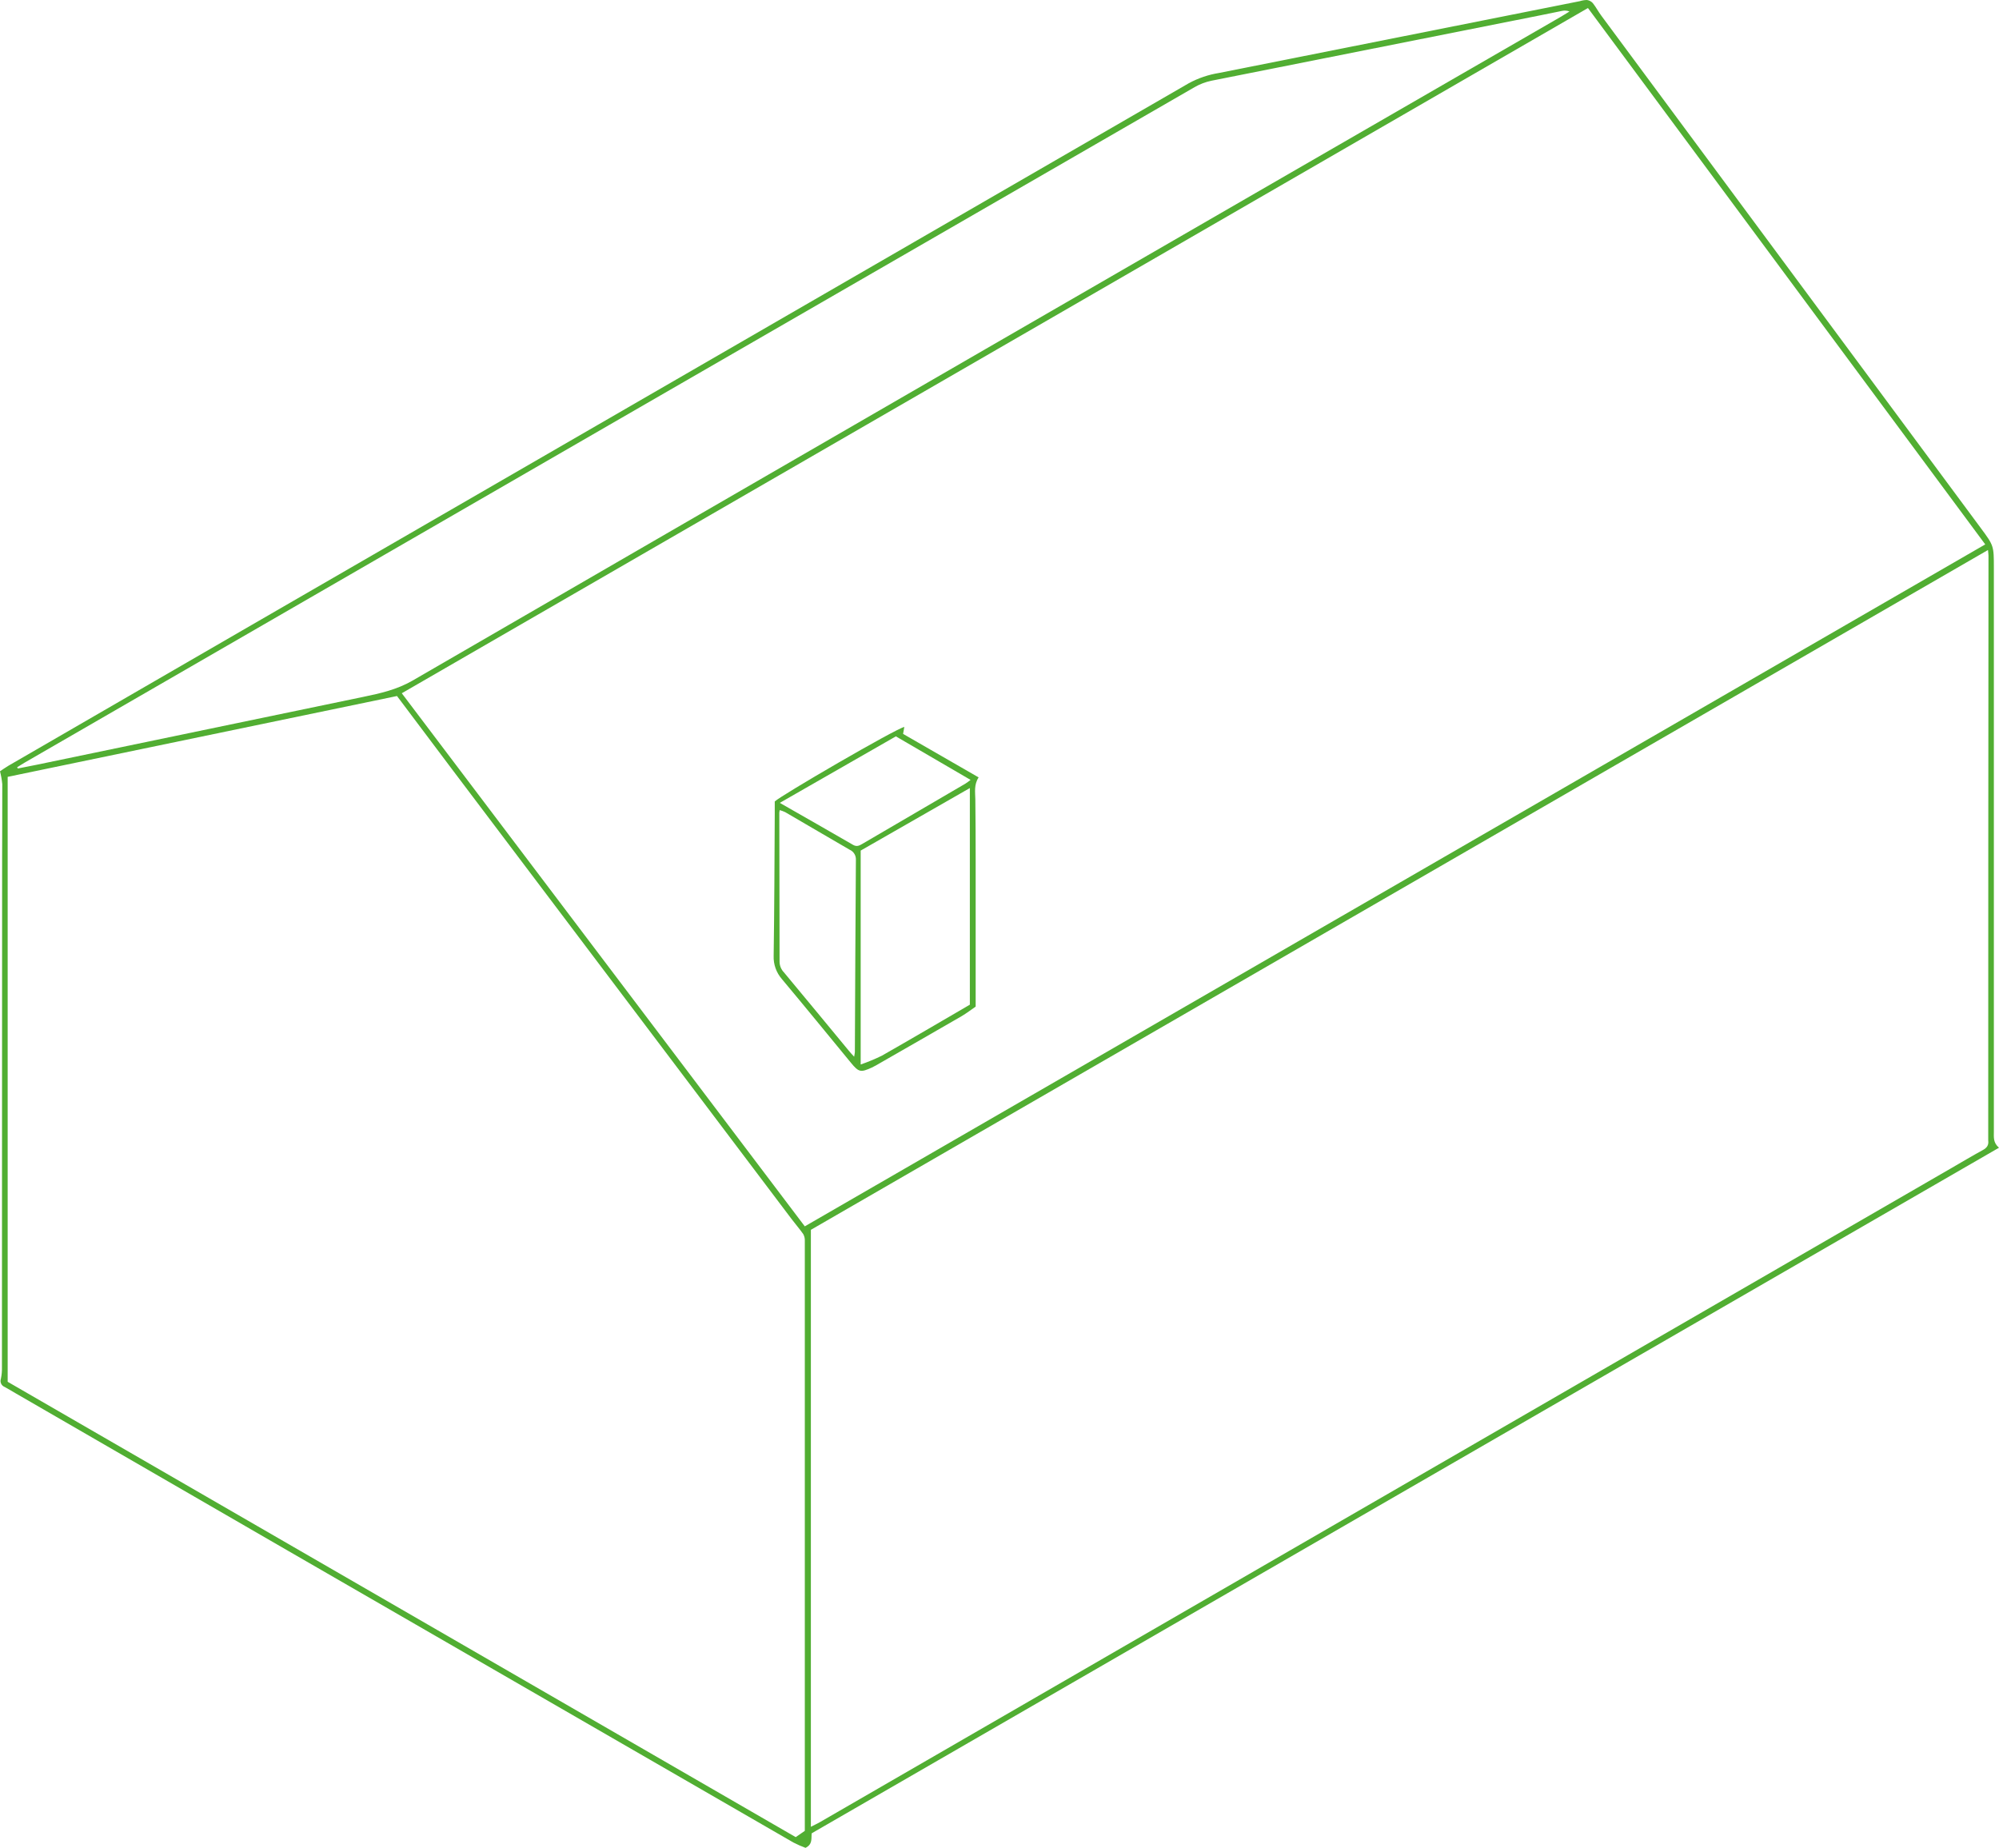
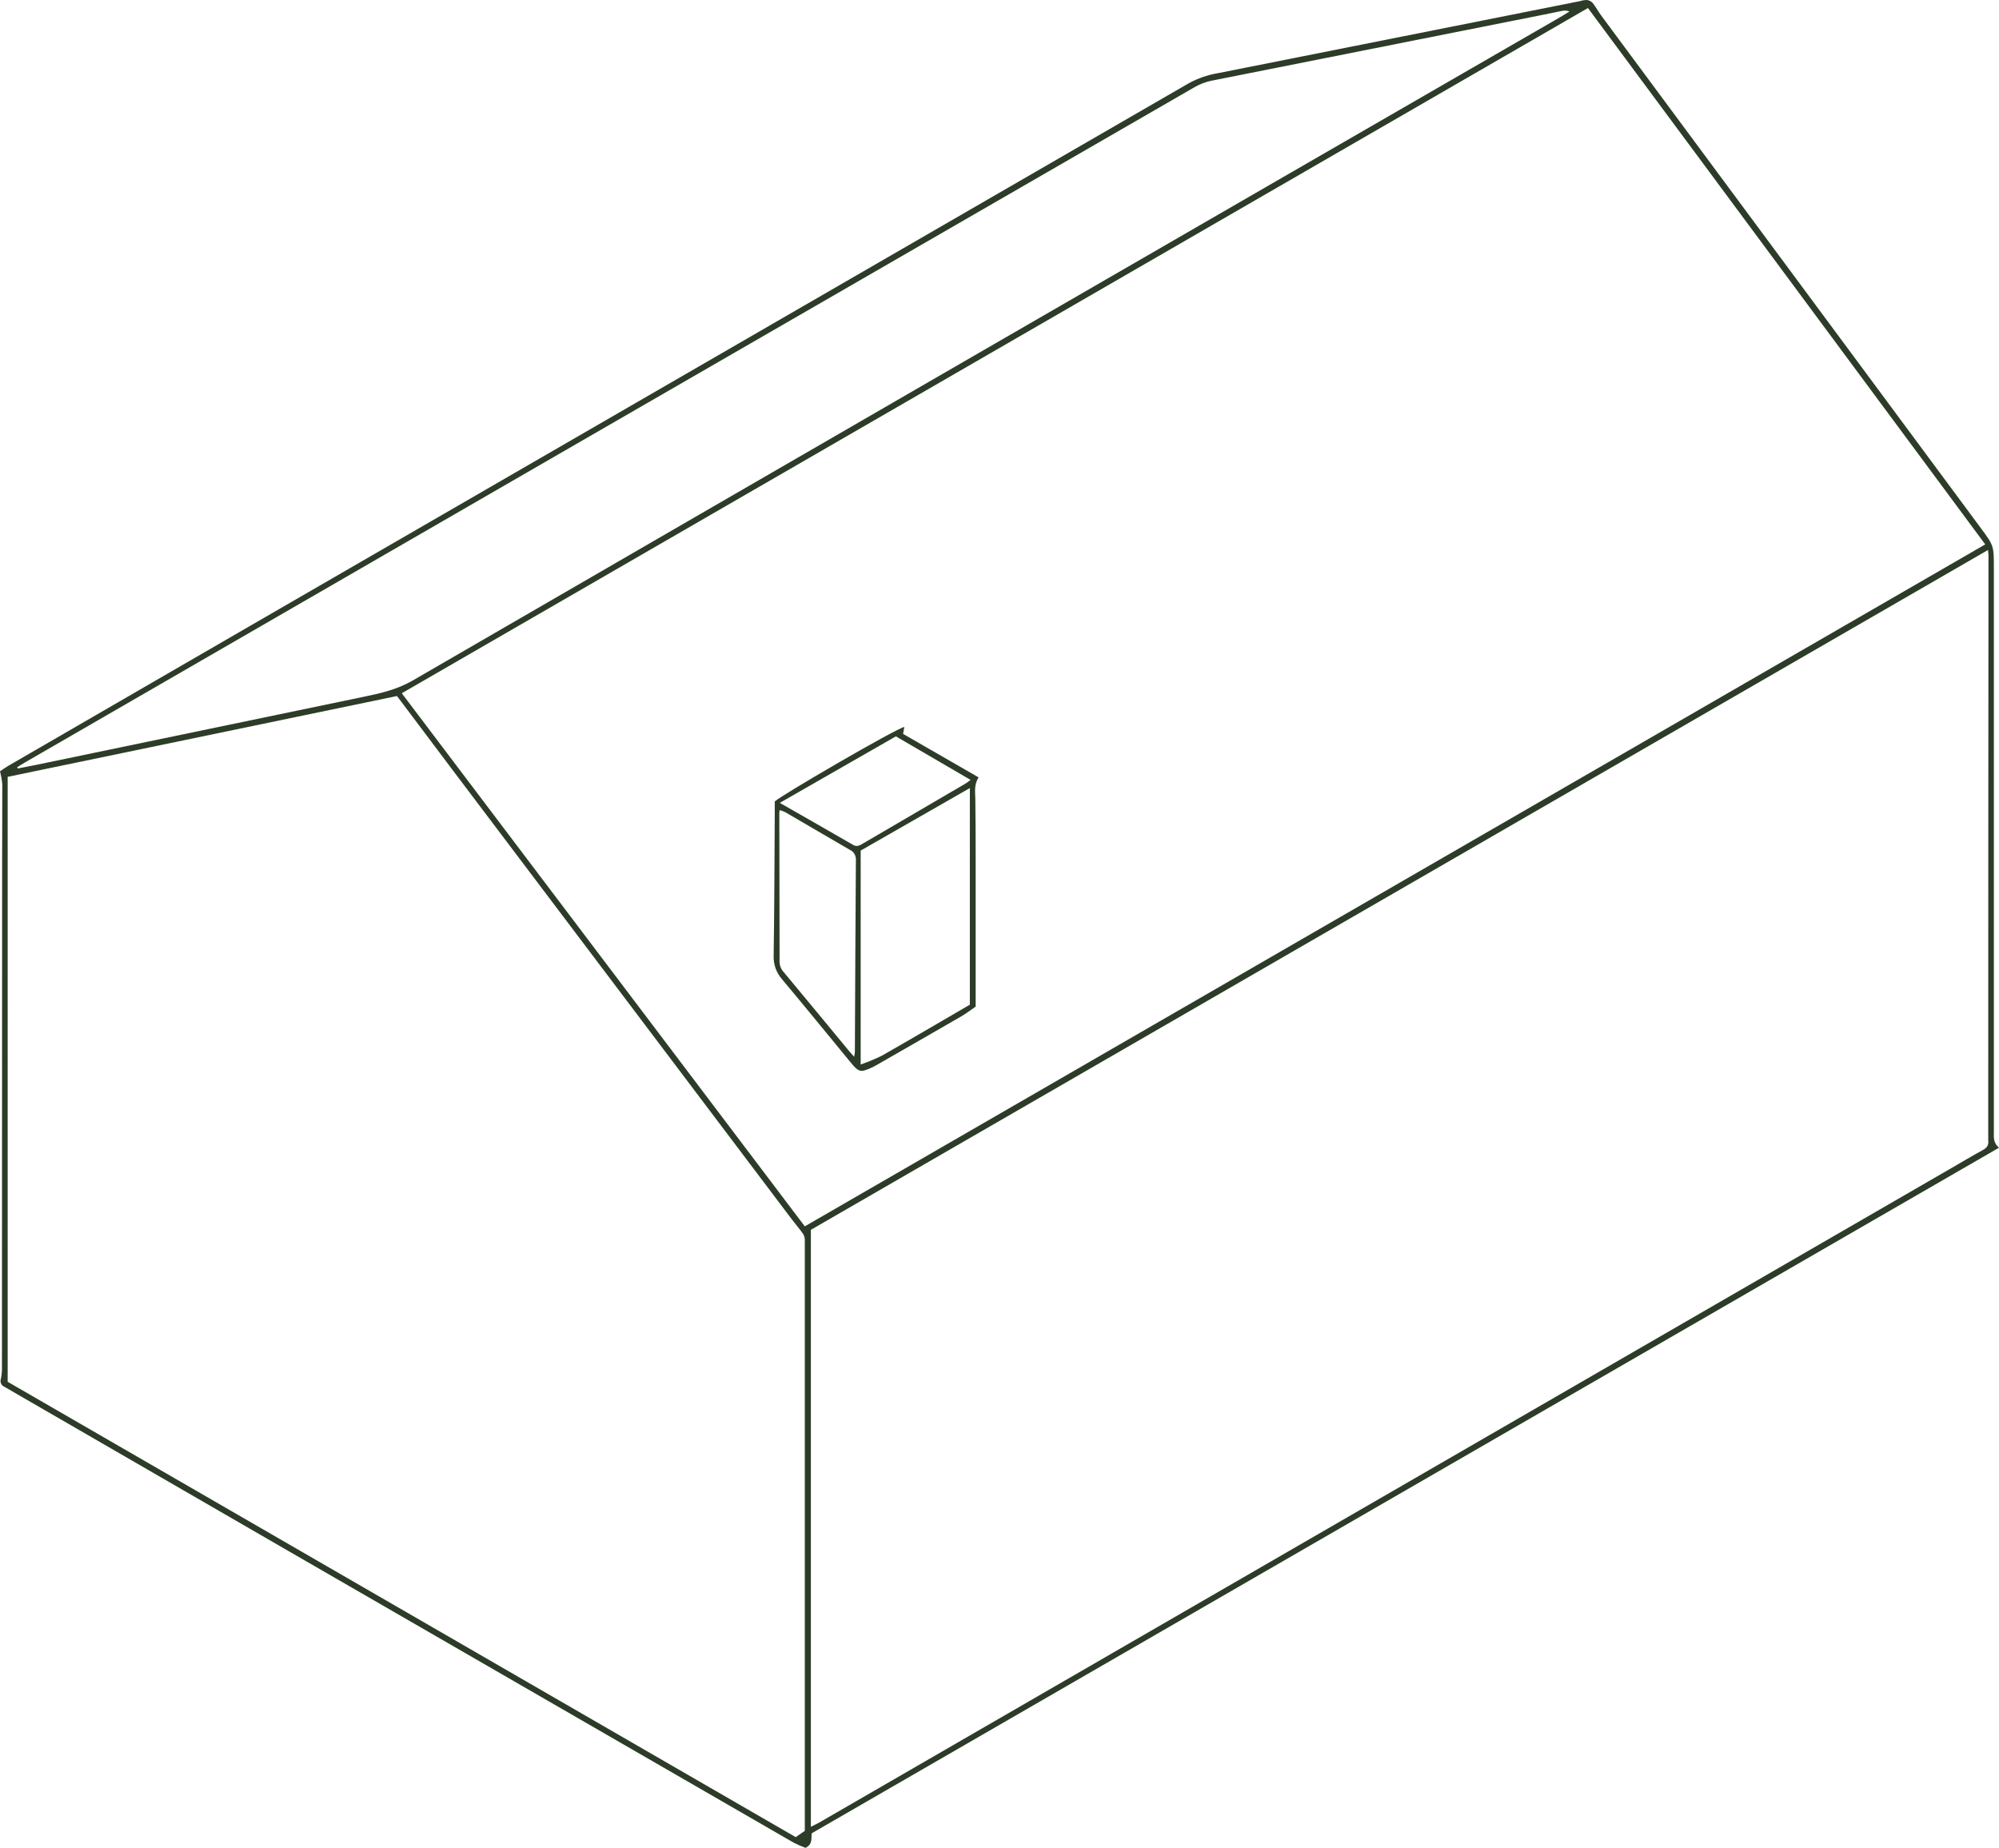
<svg xmlns="http://www.w3.org/2000/svg" width="781.48" height="722.34" viewBox="0 0 781.48 722.34">
  <g id="isometric_house" transform="translate(0 0)">
    <g id="Layer_1" data-name="Layer 1">
-       <path id="Path_10" data-name="Path 10" d="M781.48,448.65l-464.15,268c-.26,2,.46,4.25-2.42,5.69a41.539,41.539,0,0,1-4.75-2.09q-98.78-57-197.5-114Q59.41,575.49,6.16,544.68c-1.45-.84-2.88-1.73-4.36-2.52A2.5,2.5,0,0,1,.35,539a19.74,19.74,0,0,0,.41-4.61q0-99.72.07-199.44c0-9.48.1-19,.06-28.44a32,32,0,0,0-.89-5c.76-.51,2-1.41,3.25-2.15q47.63-27.58,95.26-55.13Q281.66,138.36,464.77,32.52a37.15,37.15,0,0,1,11.8-4L580.22,7.9,617.59.46A9.679,9.679,0,0,1,620.41,0a3.8,3.8,0,0,1,2.28,1.22c1.25,1.58,2.19,3.41,3.39,5Q700.18,106.3,774.3,206.34c5.18,7,5.17,7,5.17,15.74V442.4C779.46,444.55,779.17,446.71,781.48,448.65ZM157.07,271,314.62,479.39,776.1,212.81,620.79,3.14Zm620.11-56L317,480.75V714.11c1.44-.74,2.49-1.22,3.49-1.79L762.71,456.71c4.15-2.4,8.27-4.86,12.48-7.16,1.59-.87,2.32-1.95,2.08-3.72a7.787,7.787,0,0,1,0-1.08q0-113.76.1-227.52C777.36,216.67,777.27,216.1,777.18,215ZM3,540.15l308.07,178,3.56-2.45V485.04a4.89,4.89,0,0,0-.62-2.64c-1.41-2-3.07-3.9-4.56-5.88q-66.3-87.87-132.65-175.7-10.8-14.34-21.6-28.74L3,303.68ZM6.69,299.94l.29.47c2.46-.49,4.93-1,7.38-1.46Q78.23,285.69,142.1,272.4c6.62-1.38,13-2.79,19.18-6.35q224.1-129.78,448.4-259.2c1.32-.76,2.59-1.57,3.89-2.36a5,5,0,0,0-2.86-.24c-2.94.57-5.87,1.21-8.8,1.79Q537.74,18.77,473.59,31.56A22.25,22.25,0,0,0,467,34.07Q238.29,166,9.7,298.08C8.68,298.67,7.69,299.32,6.69,299.94Z" fill="#51ae32" />
-       <path id="Path_11" data-name="Path 11" d="M353.53,284.16l-.48,2.73,29.53,17c-1.88,2.88-1.33,5.73-1.29,8.57.11,7.79.12,15.59.13,23.38v57.65c-1.7,1.16-3.58,2.63-5.61,3.81-10.58,6.13-21.19,12.19-31.8,18.28-1,.59-2.07,1.21-3.15,1.72-4.38,2-5.12,1.88-8.17-1.82-9-10.92-17.92-21.89-27-32.73a13.08,13.08,0,0,1-3.24-9.13c.28-18.46.32-36.94.43-55.41V313.3C305.19,311,349.9,285,353.53,284.16ZM336.47,332.5v83.62a72.651,72.651,0,0,0,8.28-3.44c11.44-6.51,22.79-13.19,34.4-19.94V308.06Zm-2.55,80.58c.17-1.11.27-1.47.28-1.82.12-25.07.21-50.13.4-75.2a4.077,4.077,0,0,0-2.47-3.91c-8.4-4.86-16.76-9.79-25.16-14.67a13.659,13.659,0,0,0-2.16-.8q-.1.5-.15,1c0,19.43.11,38.86.1,58.29a6.06,6.06,0,0,0,1.71,4.14q12.64,15.19,25.22,30.46c.58.73,1.22,1.43,2.23,2.51Zm16.31-125.23-45.38,26c9.92,5.67,19.3,11,28.62,16.4,1.44.84,2.43.34,3.61-.35l40.35-23.58a24.451,24.451,0,0,0,2-1.45Z" fill="#51ae32" />
+       <path id="Path_10" data-name="Path 10" d="M781.48,448.65l-464.15,268c-.26,2,.46,4.25-2.42,5.69a41.539,41.539,0,0,1-4.75-2.09q-98.78-57-197.5-114Q59.41,575.49,6.16,544.68c-1.45-.84-2.88-1.73-4.36-2.52A2.5,2.5,0,0,1,.35,539a19.74,19.74,0,0,0,.41-4.61q0-99.72.07-199.44c0-9.48.1-19,.06-28.44a32,32,0,0,0-.89-5c.76-.51,2-1.41,3.25-2.15q47.63-27.58,95.26-55.13Q281.66,138.36,464.77,32.52a37.15,37.15,0,0,1,11.8-4L580.22,7.9,617.59.46A9.679,9.679,0,0,1,620.41,0a3.8,3.8,0,0,1,2.28,1.22c1.25,1.58,2.19,3.41,3.39,5Q700.18,106.3,774.3,206.34c5.18,7,5.17,7,5.17,15.74V442.4C779.46,444.55,779.17,446.71,781.48,448.65ZM157.07,271,314.62,479.39,776.1,212.81,620.79,3.14Zm620.11-56L317,480.75V714.11c1.44-.74,2.49-1.22,3.49-1.79L762.71,456.71c4.15-2.4,8.27-4.86,12.48-7.16,1.59-.87,2.32-1.95,2.08-3.72a7.787,7.787,0,0,1,0-1.08q0-113.76.1-227.52C777.36,216.67,777.27,216.1,777.18,215ZM3,540.15l308.07,178,3.56-2.45V485.04a4.89,4.89,0,0,0-.62-2.64c-1.41-2-3.07-3.9-4.56-5.88q-66.3-87.87-132.65-175.7-10.8-14.34-21.6-28.74L3,303.68ZM6.69,299.94l.29.47c2.46-.49,4.93-1,7.38-1.46Q78.23,285.69,142.1,272.4c6.62-1.38,13-2.79,19.18-6.35q224.1-129.78,448.4-259.2c1.32-.76,2.59-1.57,3.89-2.36a5,5,0,0,0-2.86-.24c-2.94.57-5.87,1.21-8.8,1.79Q537.74,18.77,473.59,31.56A22.25,22.25,0,0,0,467,34.07Q238.29,166,9.7,298.08C8.68,298.67,7.69,299.32,6.69,299.94Z" fill="#2d3c28" />
+       <path id="Path_11" data-name="Path 11" d="M353.53,284.16l-.48,2.73,29.53,17c-1.88,2.88-1.33,5.73-1.29,8.57.11,7.79.12,15.59.13,23.38v57.65c-1.7,1.16-3.58,2.63-5.61,3.81-10.58,6.13-21.19,12.19-31.8,18.28-1,.59-2.07,1.21-3.15,1.72-4.38,2-5.12,1.88-8.17-1.82-9-10.92-17.92-21.89-27-32.73a13.08,13.08,0,0,1-3.24-9.13c.28-18.46.32-36.94.43-55.41V313.3C305.19,311,349.9,285,353.53,284.16ZM336.47,332.5v83.62a72.651,72.651,0,0,0,8.28-3.44c11.44-6.51,22.79-13.19,34.4-19.94V308.06Zm-2.55,80.58c.17-1.11.27-1.47.28-1.82.12-25.07.21-50.13.4-75.2a4.077,4.077,0,0,0-2.47-3.91c-8.4-4.86-16.76-9.79-25.16-14.67a13.659,13.659,0,0,0-2.16-.8q-.1.5-.15,1c0,19.43.11,38.86.1,58.29a6.06,6.06,0,0,0,1.71,4.14q12.64,15.19,25.22,30.46c.58.73,1.22,1.43,2.23,2.51Zm16.31-125.23-45.38,26c9.92,5.67,19.3,11,28.62,16.4,1.44.84,2.43.34,3.61-.35l40.35-23.58a24.451,24.451,0,0,0,2-1.45Z" fill="#2d3c28" />
    </g>
  </g>
</svg>
